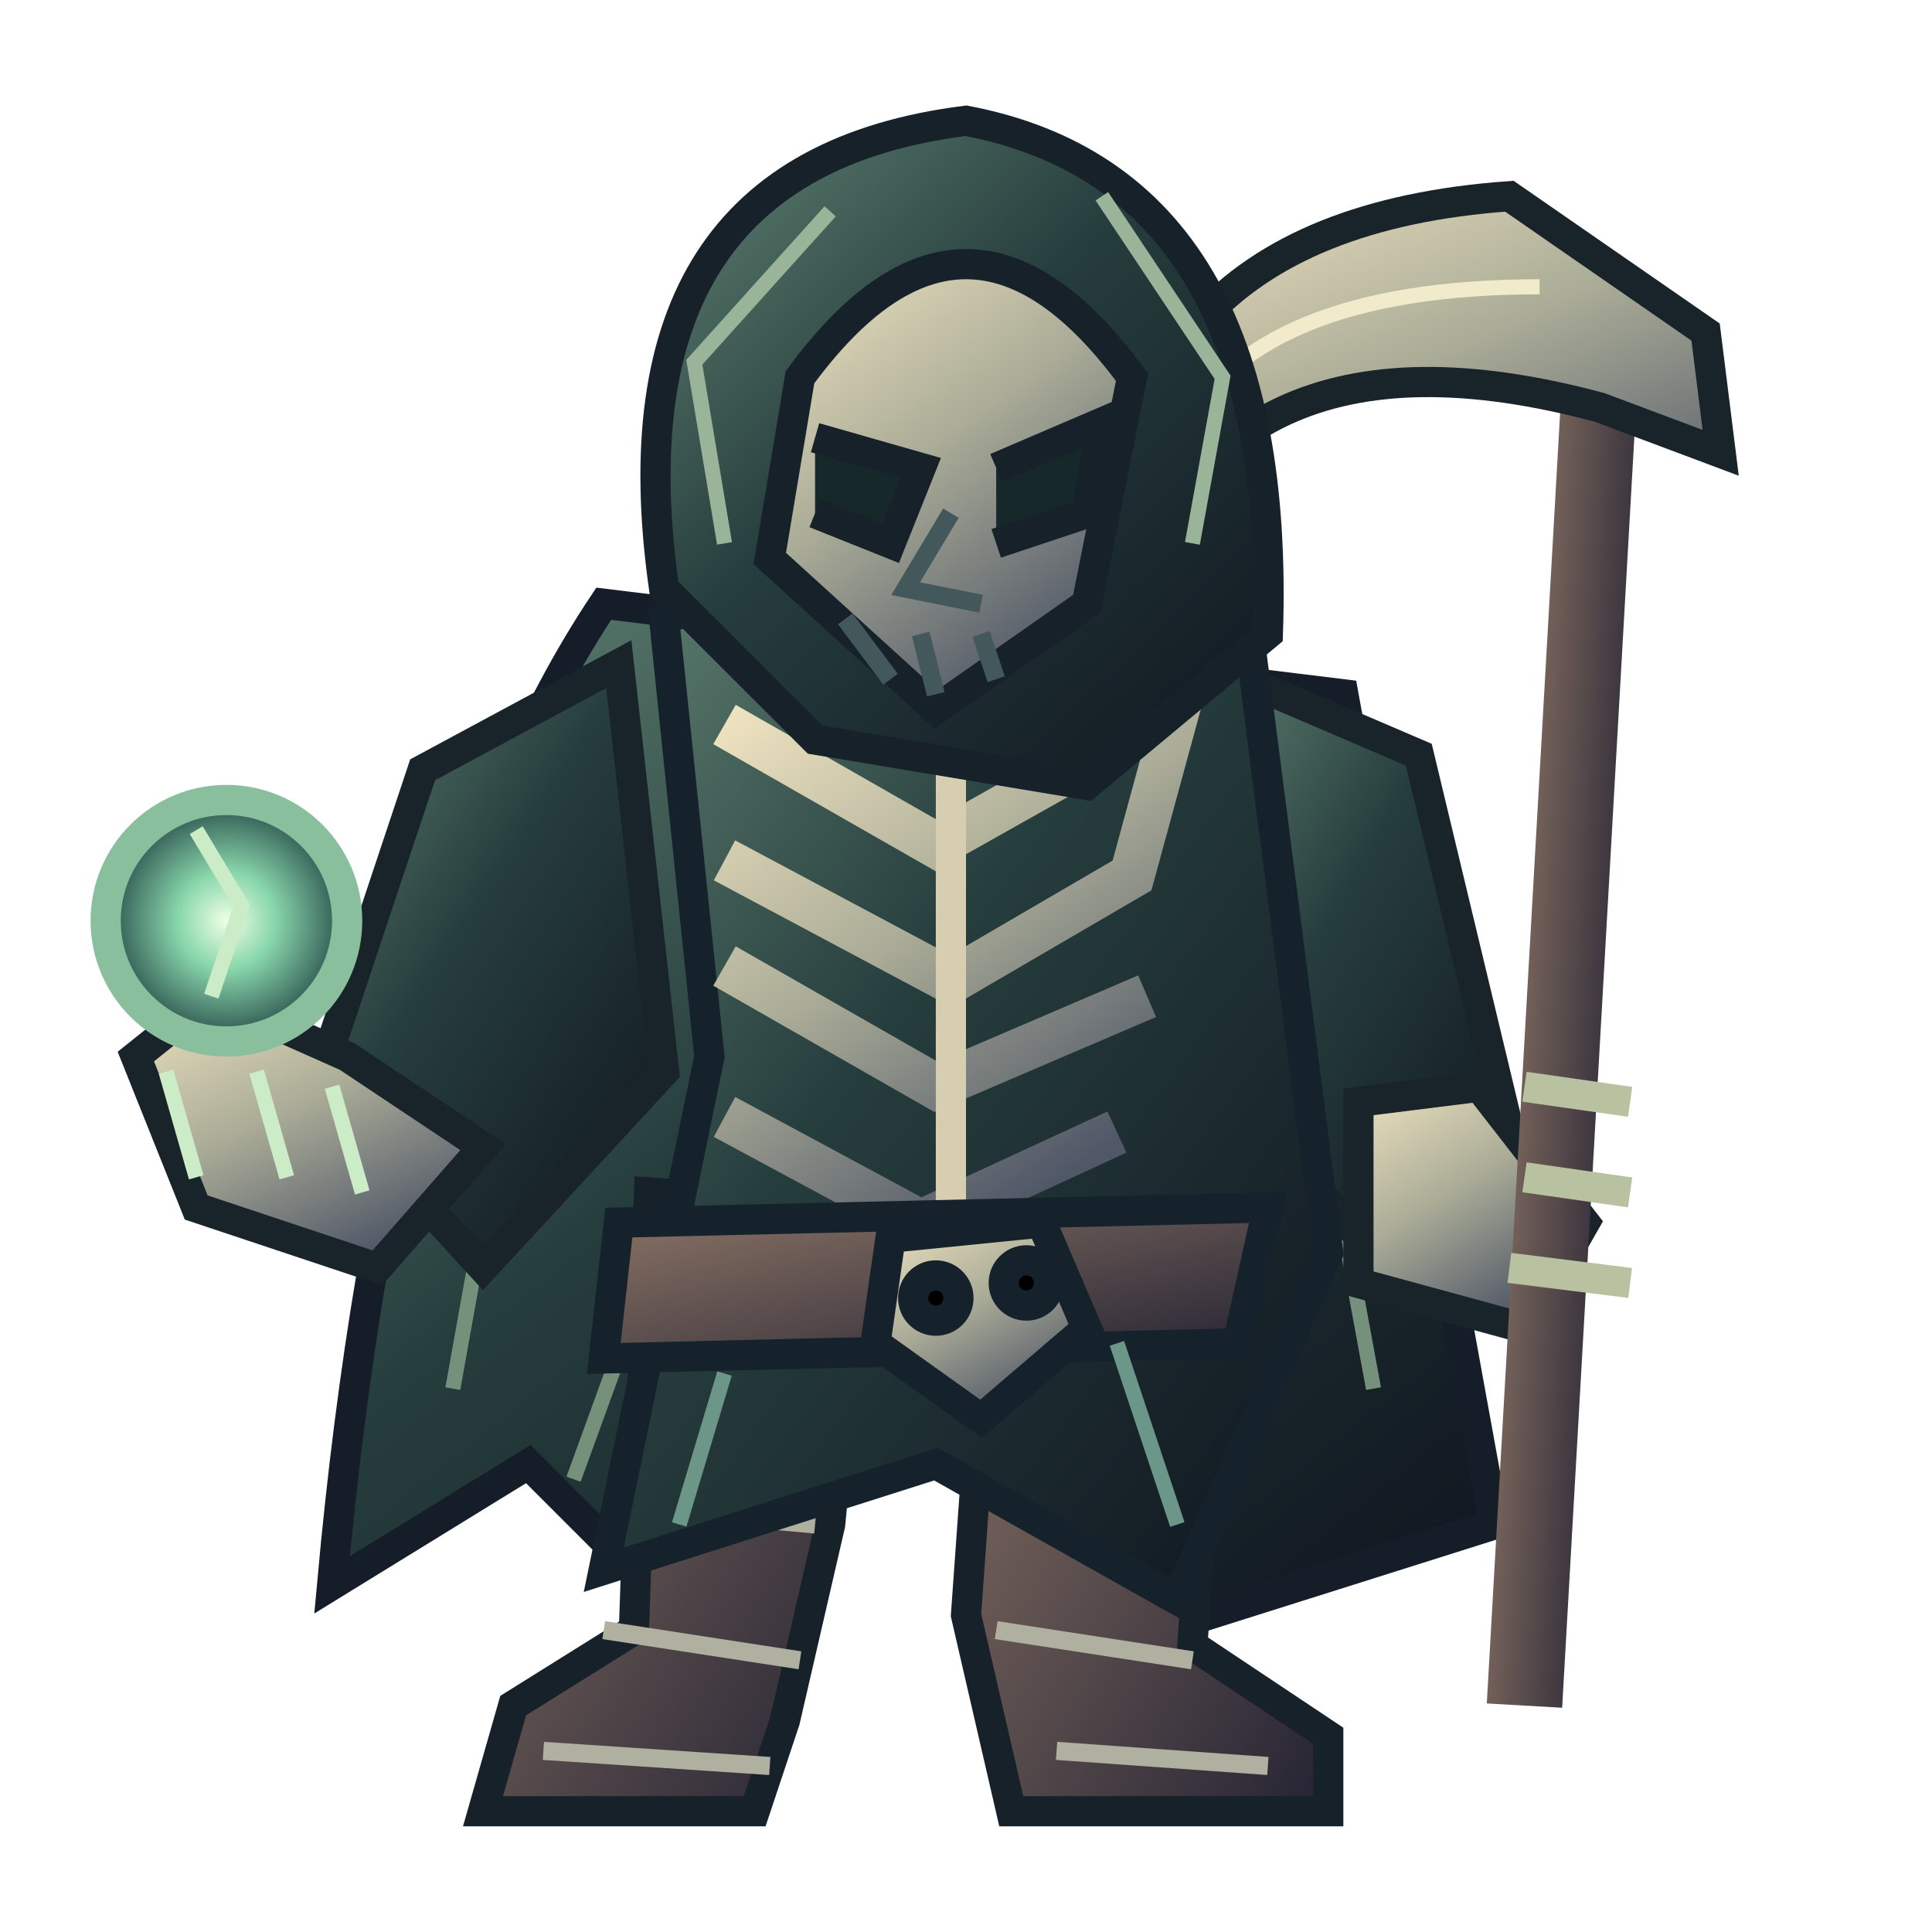
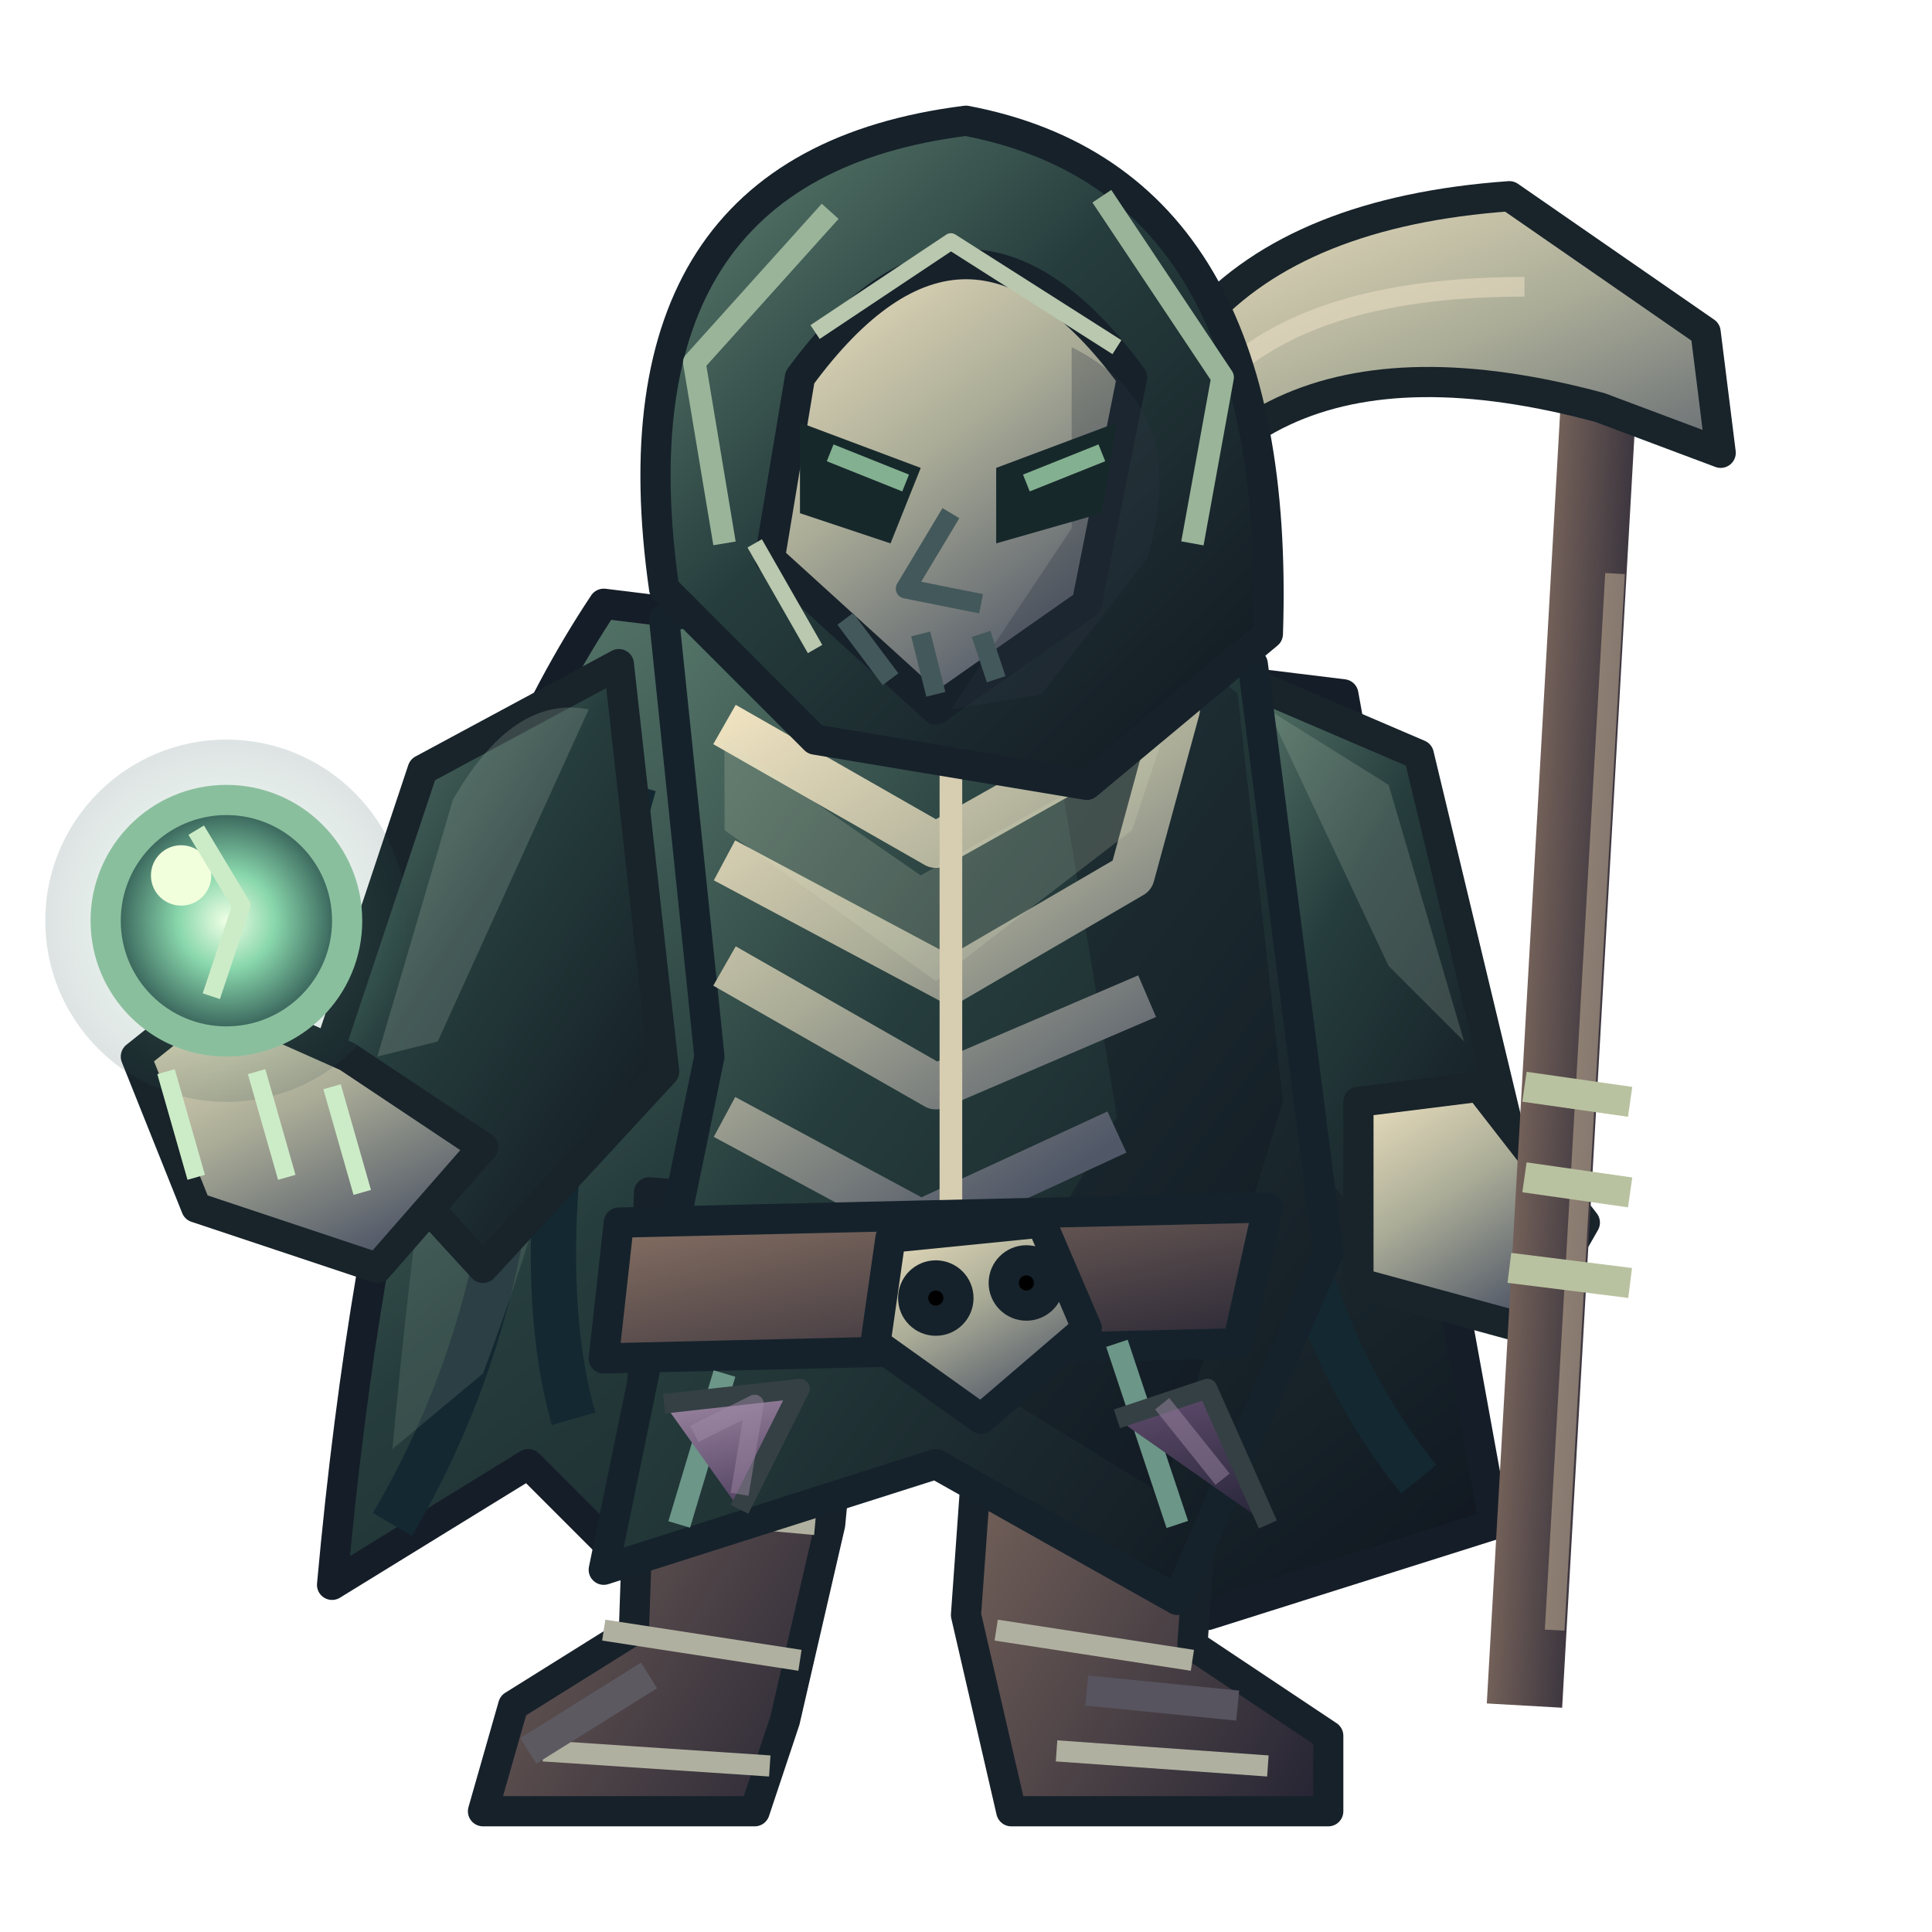
<svg xmlns="http://www.w3.org/2000/svg" viewBox="0 0 128 128">
  <defs>
    <linearGradient id="robe" x2=".9" y2="1">
      <stop stop-color="#628474" />
      <stop offset=".45" stop-color="#263d3d" />
      <stop offset="1" stop-color="#111821" />
    </linearGradient>
    <linearGradient id="bone" x2=".6" y2="1">
      <stop stop-color="#f0e3c1" />
      <stop offset=".5" stop-color="#aaac97" />
      <stop offset="1" stop-color="#505767" />
    </linearGradient>
    <linearGradient id="leather" x2="1" y2="1">
      <stop stop-color="#8c7465" />
      <stop offset="1" stop-color="#242333" />
    </linearGradient>
    <radialGradient id="soul">
      <stop stop-color="#efffe5" />
      <stop offset=".4" stop-color="#89d7ac" />
      <stop offset="1" stop-color="#294e4b" />
    </radialGradient>
+     <linearGradient id="plum" x1="0" y1="0" x2="1" y2="1">
+       <stop stop-color="#a18ca7" />
+       <stop offset=".45" stop-color="#5b4969" />
+       <stop offset="1" stop-color="#262438" />
+     </linearGradient>
  </defs>
-   <g data-part="shroud" data-pivot="64 48" data-motion="static" stroke="#151d28" stroke-width="2">
+   <g data-part="shroud" data-pivot="64 48" data-motion="static" stroke="#151d28" stroke-width="2" stroke-linejoin="round">
    <path d="M40 40Q26 61 22 105L35 97 44 106 57 93 80 107 99 101 89 46Z" fill="url(#robe)" />
-     <path d="M37 53 30 92M84 54 91 92M42 87 38 98" stroke="#75917c" stroke-width="1" />
+     <path d="M34 62q2 22-8 39m16-49q-8 28-4 42m47-42q-4 30 9 46m-18-34 4 34" fill="none" stroke="#142831" stroke-width="3" />
+     <path d="M32 53q-4 21-6 43l6-5q9-24 8-42Z" fill="#9aafa0" opacity=".17" stroke="none" />
  </g>
-   <g data-part="left-boot" data-pivot="51 82" data-motion="leg-left" stroke="#17212a" stroke-width="2">
+   <g data-part="left-boot" data-pivot="51 82" data-motion="leg-left" stroke="#17212a" stroke-width="2" stroke-linejoin="round">
    <path d="M43 79 57 80 55 101 52 114 50 120H32l2-7 8-5Z" fill="url(#leather)" />
-     <path d="m43 100 11 1m-14 7 13 2m-17 6 15 1" stroke="#b0b0a0" stroke-width="1.2" />
+     <path d="m43 100 11 1m-14 7 13 2m-17 6 15 1" fill="none" stroke="#b0b0a0" stroke-width="1.4" />
+     <path d="m47 83 8 1-2 11-10-1m-8 22 8-5" fill="none" stroke="#5c5961" stroke-width="2" />
  </g>
-   <g data-part="right-boot" data-pivot="73 82" data-motion="leg-right" stroke="#17212a" stroke-width="2">
+   <g data-part="right-boot" data-pivot="73 82" data-motion="leg-right" stroke="#17212a" stroke-width="2" stroke-linejoin="round">
    <path d="m66 79 15 1-2 29 9 6v5H67l-3-13Z" fill="url(#leather)" />
-     <path d="m67 100 11 1m-12 7 13 2m-9 6 14 1" stroke="#b0b0a0" stroke-width="1.2" />
+     <path d="m67 100 11 1m-12 7 13 2m-9 6 14 1" fill="none" stroke="#b0b0a0" stroke-width="1.4" />
+     <path d="m68 84 9 1-2 10-9-1m6 18 10 1" fill="none" stroke="#57545f" stroke-width="2" />
  </g>
-   <g data-part="reaping-arm" data-pivot="84 48" data-motion="arm-right" stroke="#18232a" stroke-width="2">
+   <g data-part="reaping-arm" data-pivot="84 48" data-motion="arm-right" stroke="#18232a" stroke-width="2" stroke-linejoin="round">
    <path d="m80 44 14 6 6 25-8 9-13-14Z" fill="url(#robe)" />
+     <path d="m84 47 8 5 5 17-5-5Z" fill="#acbdae" opacity=".22" stroke="none" />
    <path d="m90 73 8-1 7 9-4 7-11-3Z" fill="url(#bone)" />
    <path d="M101 113 106 25" stroke="url(#leather)" stroke-width="5" />
+     <path d="m103 108 4-70" fill="none" stroke="#cdb99d" stroke-width="1.3" opacity=".5" />
    <path d="M106 27Q80 20 74 42 72 15 100 13l13 9 1 8Z" fill="url(#bone)" />
-     <path d="M102 19Q83 19 78 29" fill="none" stroke="#f1eacb" stroke-width="1" />
+     <path d="M101 19Q83 19 78 29" fill="none" stroke="#e8dcc3" stroke-width="1.3" opacity=".58" />
    <path d="m101 72 7 1m-7 5 7 1m-8 5 8 1" stroke="#b9c2a0" />
  </g>
-   <g data-part="body" data-pivot="64 55" data-motion="static" stroke="#15222b" stroke-width="2">
+   <g data-part="body" data-pivot="64 55" data-motion="static" stroke="#15222b" stroke-width="2" stroke-linejoin="round">
    <path d="m44 41 19-6 20 9 5 39-10 23-16-9-22 7 7-34Z" fill="url(#robe)" />
+     <path d="M69 44q8-3 13 2l3 27-8 26-13-8 10-17Z" fill="#0c101c" opacity=".32" stroke="none" />
    <path d="m48 48 14 8 16-9-3 11-12 7-15-8m0 7 14 8 14-6m-28 8 13 7 13-6" fill="none" stroke="url(#bone)" stroke-width="3" />
-     <path d="M63 51v37" stroke="#d7cdb1" />
+     <path d="m48 49 13 9 16-9-2 6-13 10-14-10Z" fill="#d5dabd" opacity=".2" stroke="none" />
+     <path d="M63 51v37" stroke="#d7cdb1" stroke-width="1.5" />
    <path d="m41 81 43-1-2 9-42 1Z" fill="url(#leather)" />
    <path d="m59 82 10-1 3 7-7 6-7-5Z" fill="url(#bone)" />
    <circle cx="62" cy="86" r="1.5" />
    <circle cx="68" cy="85" r="1.5" />
-     <path d="m48 91-3 10m29-12 4 12" stroke="#6c9688" stroke-width="1" />
+     <path d="m48 91-3 10m29-12 4 12" fill="none" stroke="#6c9688" stroke-width="1.5" />
+     <path d="m44 93 9-1-4 8m25-6 6-2 4 9" fill="url(#plum)" stroke="#354044" stroke-width="1.3" />
+     <path d="m46 95 4-2-1 6m28-6 4 5" fill="none" stroke="#a18ca7" stroke-width="1.2" opacity=".46" />
  </g>
-   <g data-part="hood" data-pivot="64 35" data-motion="static" stroke="#16212a" stroke-width="2">
+   <g data-part="hood" data-pivot="64 35" data-motion="static" stroke="#16212a" stroke-width="2" stroke-linejoin="round">
    <path d="M44 39Q40 11 64 8 85 12 84 42l-12 10-18-3Z" fill="url(#robe)" />
    <path d="M53 25q11-15 22 0l-3 15-10 7-11-10Z" fill="url(#bone)" />
-     <path d="m54 29 7 2-2 5-5-2m12-3 7-3-1 6-6 2" fill="#17282b" />
-     <path d="m63 34-3 5 5 1m-9 1 3 4m2-3 1 4m3-4 1 3" fill="none" stroke="#43585a" stroke-width="1.2" />
-     <path d="m48 36-2-12 9-10m24 22 2-11-8-12" fill="none" stroke="#9ab49a" stroke-width="1" />
+     <path d="M71 23q8 4 5 14l-7 9-6 1 8-12Z" fill="#2a3340" opacity=".3" stroke="none" />
+     <path d="m53 28 8 3-2 5-6-2m13-3 8-3-1 6-7 2" fill="#17282b" stroke="none" />
+     <path d="m55 30 5 2m8 0 5-2" fill="none" stroke="#a7ddb2" stroke-width="1.2" opacity=".75" />
+     <path d="m63 34-3 5 5 1m-9 1 3 4m2-3 1 4m3-4 1 3" fill="none" stroke="#43585a" stroke-width="1.3" />
+     <path d="m48 36-2-12 9-10m24 22 2-11-8-12" fill="none" stroke="#9ab49a" stroke-width="1.5" />
+     <path d="m54 22 9-6 11 7m-24 13 4 7" fill="none" stroke="#b9c8ae" stroke-width="1.1" />
  </g>
-   <g data-part="casting-arm" data-pivot="41 50" data-motion="arm-left" stroke="#18232a" stroke-width="2">
+   <g data-part="casting-arm" data-pivot="41 50" data-motion="arm-left" stroke="#18232a" stroke-width="2" stroke-linejoin="round">
    <path d="m41 44-13 7-7 21 11 12 12-13Z" fill="url(#robe)" />
+     <path d="m30 53q4-7 9-6l-10 22-4 1Z" fill="#a6b9ab" opacity=".24" stroke="none" />
    <path d="m23 70-9-4-5 4 4 10 12 4 7-8Z" fill="url(#bone)" />
+     <circle cx="15" cy="61" r="12" fill="url(#soul)" opacity=".16" stroke="none" />
    <circle cx="15" cy="61" r="8" fill="url(#soul)" stroke="#8abf9e" />
-     <path d="m13 55 3 5-2 6m-3 5 2 7m4-7 2 7m3-6 2 7" fill="none" stroke="#ccecc7" stroke-width="1" />
+     <circle cx="12" cy="58" r="2" fill="#f2ffdc" stroke="none" />
+     <path d="m13 55 3 5-2 6m-3 5 2 7m4-7 2 7m3-6 2 7" fill="none" stroke="#ccecc7" stroke-width="1.2" />
  </g>
</svg>
